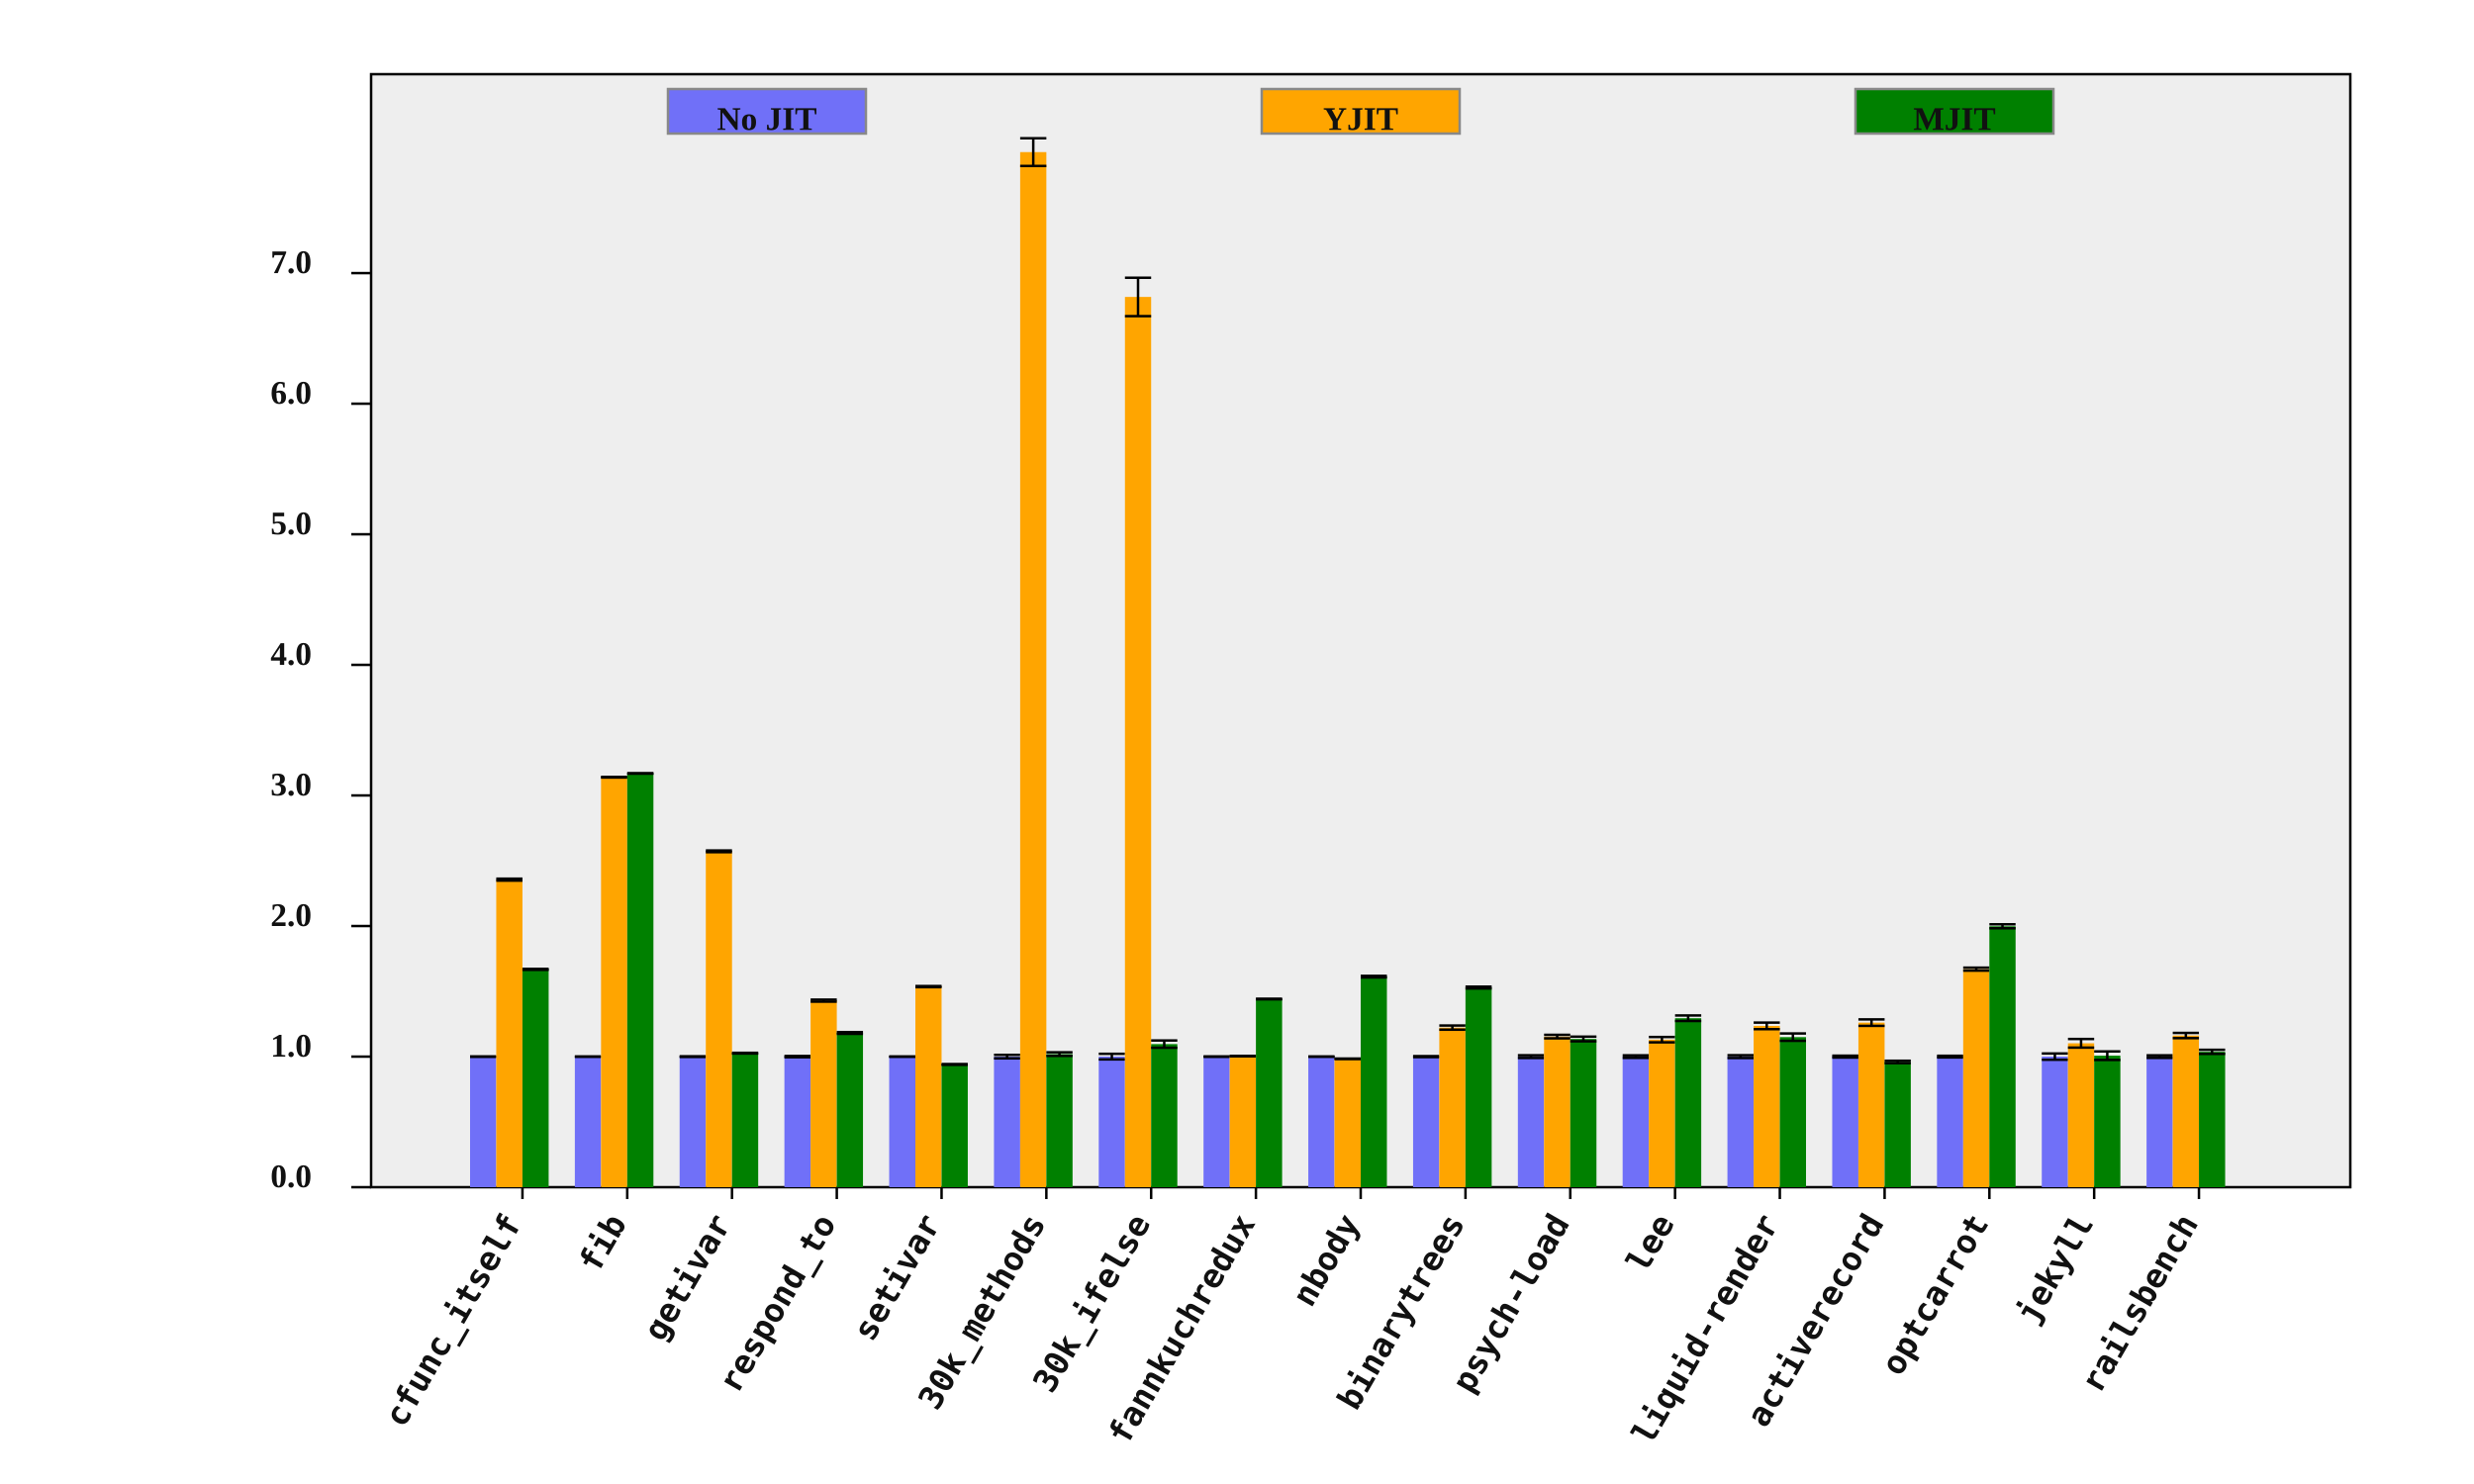
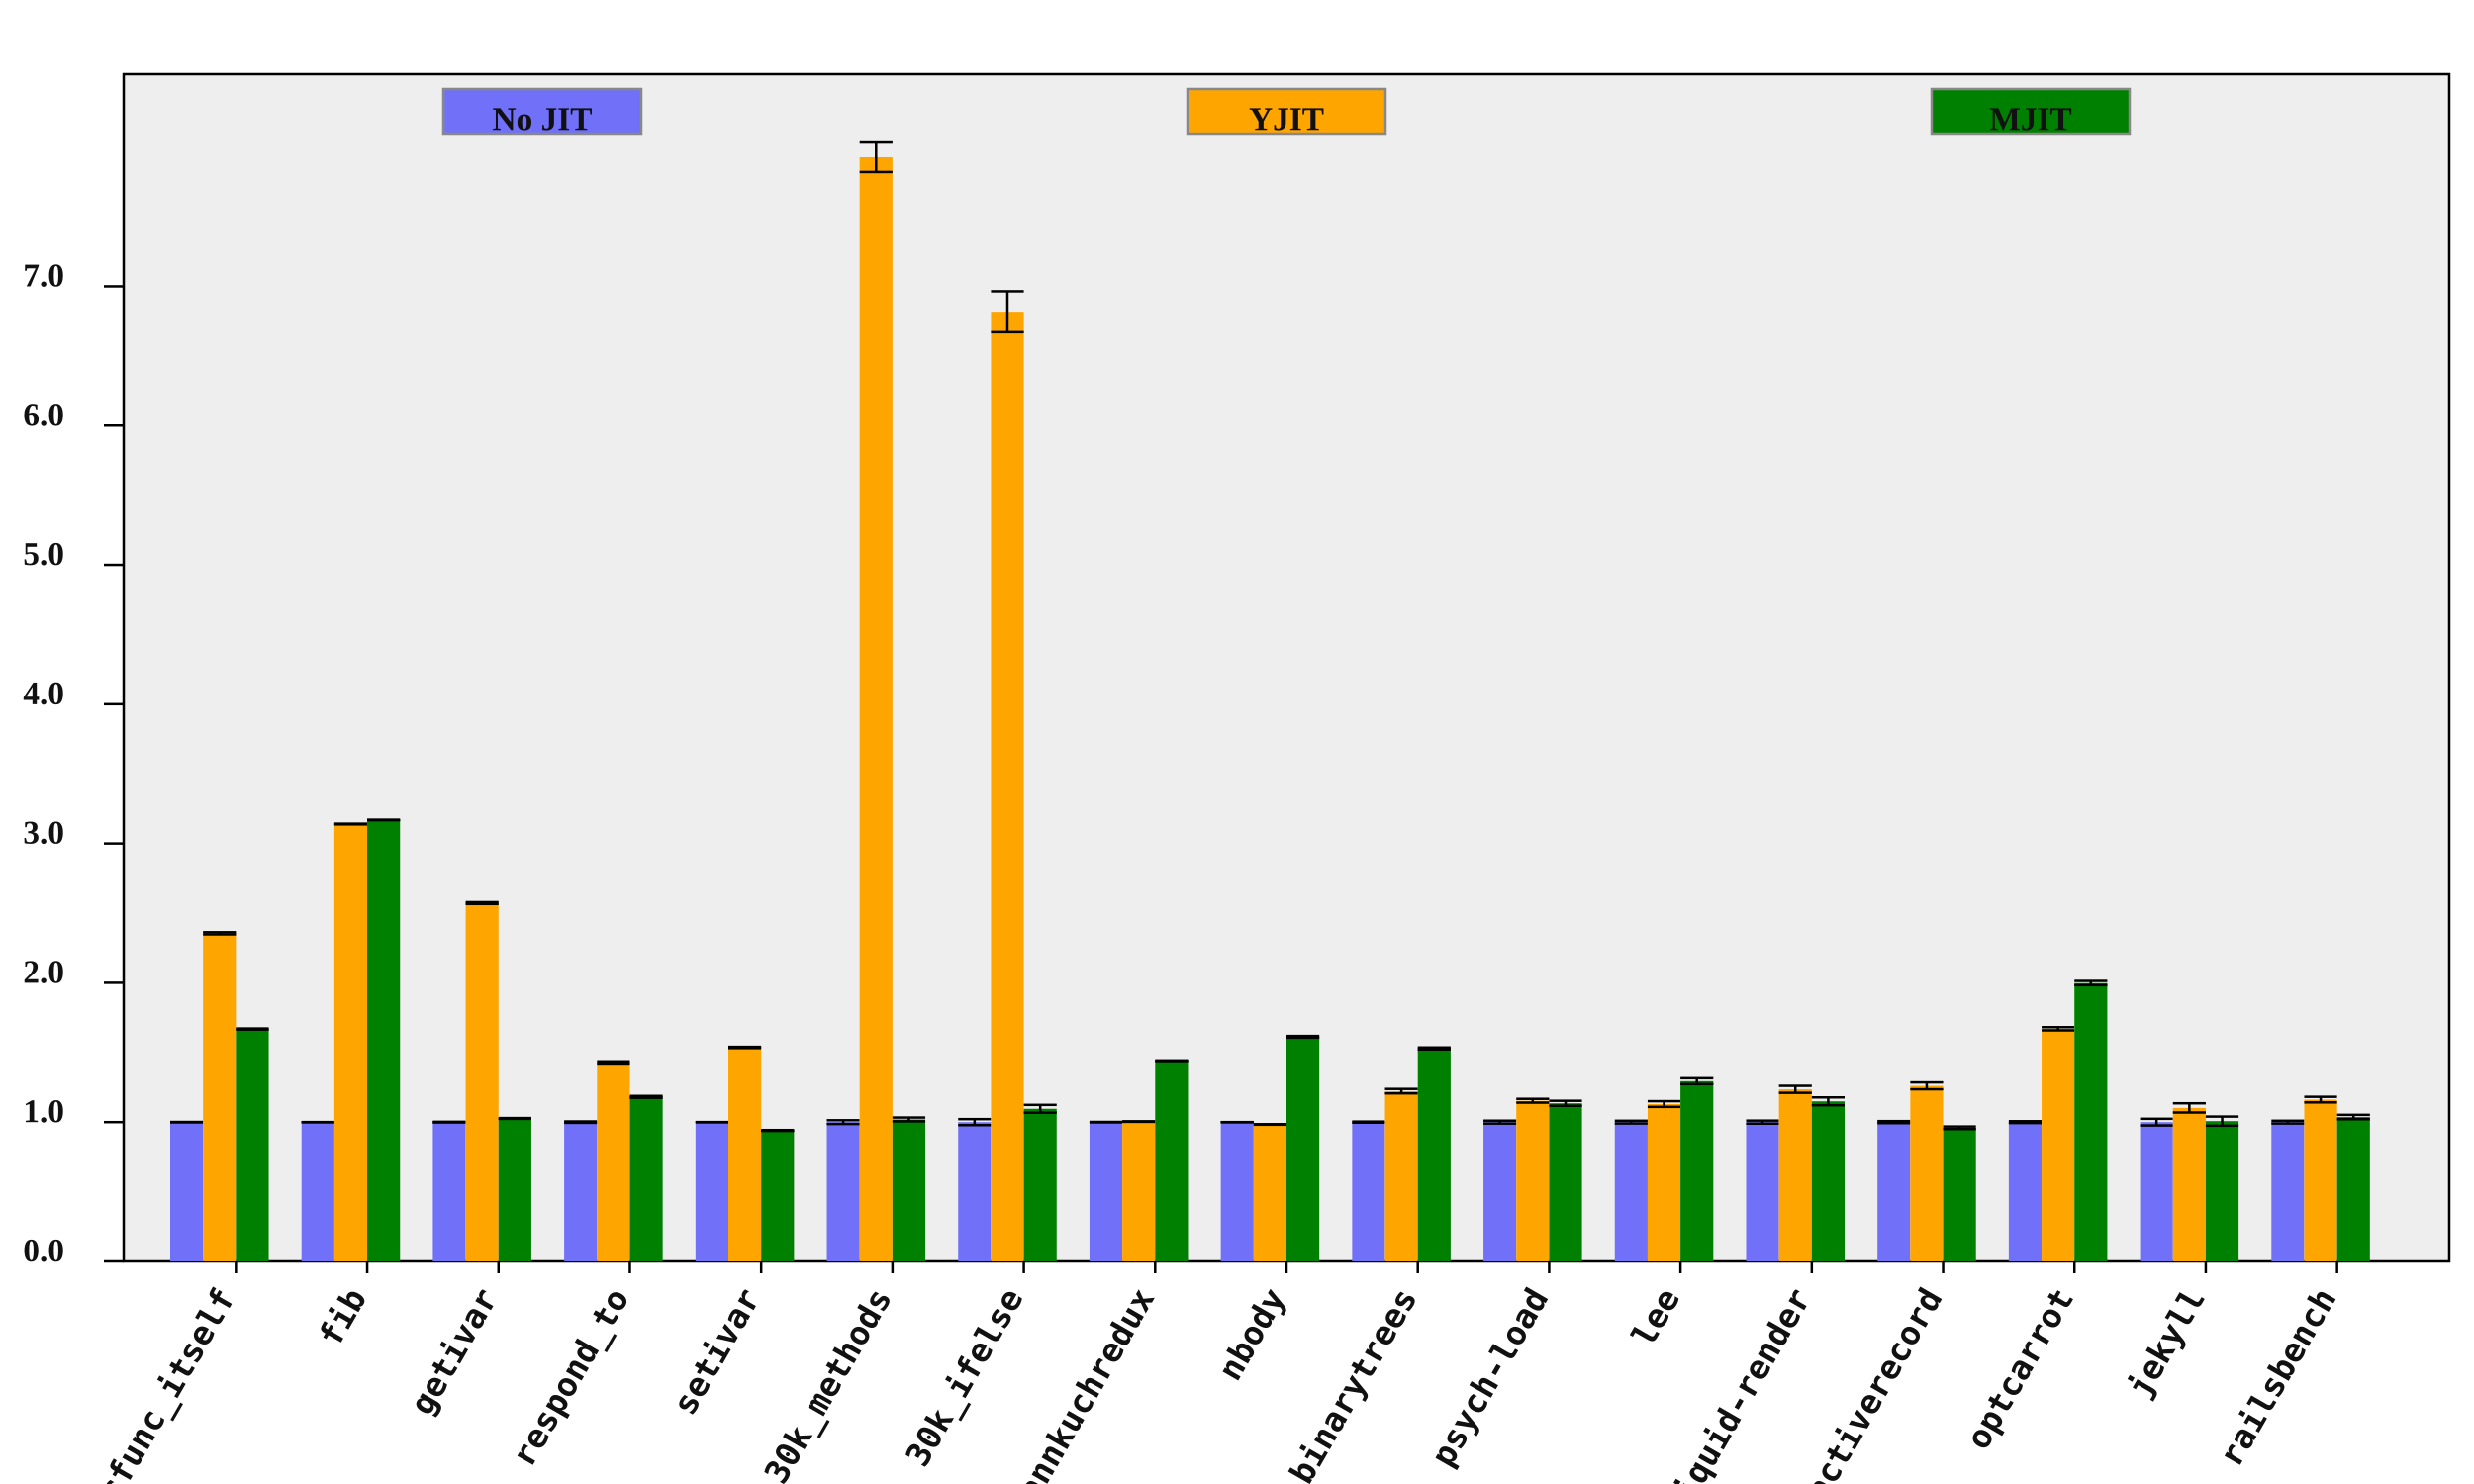
<svg xmlns="http://www.w3.org/2000/svg" viewBox="0 0 1000 600" width="100%" height="100%">
-   <rect x="150.0" y="30.0" width="800" height="450.0" stroke="#000" fill="#EEE" />
-   <line x1="142.0" y1="480.0" x2="150.0" y2="480.0" stroke="#000" />
-   <text x="126.0" y="480.0" text-anchor="end" font-weight="bold" font-size="small" fill="#111">
+   <rect x="50.0" y="30.0" width="940.0" height="480" stroke="#000" fill="#EEE" />
+   <line x1="42.0" y1="510" x2="50.0" y2="510" stroke="#000" />
+   <text x="26" y="510" text-anchor="end" font-weight="bold" font-size="small" fill="#111">
0.0
</text>
-   <line x1="142.0" y1="427.203" x2="150.0" y2="427.203" stroke="#000" />
-   <text x="126.0" y="427.203" text-anchor="end" font-weight="bold" font-size="small" fill="#111">
+   <line x1="42.0" y1="453.683" x2="50.0" y2="453.683" stroke="#000" />
+   <text x="26" y="453.683" text-anchor="end" font-weight="bold" font-size="small" fill="#111">
1.0
</text>
-   <line x1="142.0" y1="374.406" x2="150.0" y2="374.406" stroke="#000" />
-   <text x="126.0" y="374.406" text-anchor="end" font-weight="bold" font-size="small" fill="#111">
+   <line x1="42.0" y1="397.367" x2="50.0" y2="397.367" stroke="#000" />
+   <text x="26" y="397.367" text-anchor="end" font-weight="bold" font-size="small" fill="#111">
2.0
</text>
-   <line x1="142.0" y1="321.609" x2="150.0" y2="321.609" stroke="#000" />
-   <text x="126.0" y="321.609" text-anchor="end" font-weight="bold" font-size="small" fill="#111">
+   <line x1="42.0" y1="341.05" x2="50.0" y2="341.05" stroke="#000" />
+   <text x="26" y="341.05" text-anchor="end" font-weight="bold" font-size="small" fill="#111">
3.0
</text>
-   <line x1="142.0" y1="268.812" x2="150.0" y2="268.812" stroke="#000" />
-   <text x="126.0" y="268.812" text-anchor="end" font-weight="bold" font-size="small" fill="#111">
+   <line x1="42.0" y1="284.733" x2="50.0" y2="284.733" stroke="#000" />
+   <text x="26" y="284.733" text-anchor="end" font-weight="bold" font-size="small" fill="#111">
4.0
</text>
-   <line x1="142.0" y1="216.016" x2="150.0" y2="216.016" stroke="#000" />
-   <text x="126.0" y="216.016" text-anchor="end" font-weight="bold" font-size="small" fill="#111">
+   <line x1="42.0" y1="228.417" x2="50.0" y2="228.417" stroke="#000" />
+   <text x="26" y="228.417" text-anchor="end" font-weight="bold" font-size="small" fill="#111">
5.0
</text>
-   <line x1="142.0" y1="163.219" x2="150.0" y2="163.219" stroke="#000" />
-   <text x="126.0" y="163.219" text-anchor="end" font-weight="bold" font-size="small" fill="#111">
+   <line x1="42.0" y1="172.1" x2="50.0" y2="172.1" stroke="#000" />
+   <text x="26" y="172.1" text-anchor="end" font-weight="bold" font-size="small" fill="#111">
6.0
</text>
-   <line x1="142.0" y1="110.422" x2="150.0" y2="110.422" stroke="#000" />
-   <text x="126.0" y="110.422" text-anchor="end" font-weight="bold" font-size="small" fill="#111">
+   <line x1="42.0" y1="115.783" x2="50.0" y2="115.783" stroke="#000" />
+   <text x="26" y="115.783" text-anchor="end" font-weight="bold" font-size="small" fill="#111">
7.0
</text>
-   <rect x="270.0" y="36" width="80.0" height="18.0" fill="#7070f8" stroke="#888" />
-   <text x="310.0" y="52.5" font-size="small" text-anchor="middle" font-weight="bold" fill="#111">
+   <rect x="179.2" y="36" width="80.0" height="18.0" fill="#7070f8" stroke="#888" />
+   <text x="219.2" y="52.5" font-size="small" text-anchor="middle" font-weight="bold" fill="#111">
No JIT
</text>
-   <rect x="510.0" y="36" width="80.0" height="18.0" fill="orange" stroke="#888" />
-   <text x="550.0" y="52.5" font-size="small" text-anchor="middle" font-weight="bold" fill="#111">
+   <rect x="480" y="36" width="80.0" height="18.0" fill="orange" stroke="#888" />
+   <text x="520" y="52.5" font-size="small" text-anchor="middle" font-weight="bold" fill="#111">
YJIT
</text>
-   <rect x="750.0" y="36" width="80.0" height="18.0" fill="green" stroke="#888" />
-   <text x="790.0" y="52.5" font-size="small" text-anchor="middle" font-weight="bold" fill="#111">
+   <rect x="780.8" y="36" width="80.0" height="18.0" fill="green" stroke="#888" />
+   <text x="820.8" y="52.5" font-size="small" text-anchor="middle" font-weight="bold" fill="#111">
MJIT
</text>
-   <rect x="190.0" y="427.203" width="10.588" height="52.797" fill="#7070f8" />
-   <line x1="190.0" y1="427.136" x2="200.588" y2="427.136" stroke="#000" />
-   <line x1="190.0" y1="427.27" x2="200.588" y2="427.27" stroke="#000" />
-   <line x1="195.294" y1="427.136" x2="195.294" y2="427.27" stroke="#000" />
-   <rect x="200.588" y="355.65" width="10.588" height="124.35" fill="orange" />
-   <line x1="200.588" y1="355.251" x2="211.176" y2="355.251" stroke="#000" />
-   <line x1="200.588" y1="356.049" x2="211.176" y2="356.049" stroke="#000" />
-   <line x1="205.882" y1="355.251" x2="205.882" y2="356.049" stroke="#000" />
-   <rect x="211.176" y="391.926" width="10.588" height="88.074" fill="green" />
-   <line x1="211.176" y1="391.722" x2="221.765" y2="391.722" stroke="#000" />
-   <line x1="211.176" y1="392.13" x2="221.765" y2="392.13" stroke="#000" />
-   <line x1="216.471" y1="391.722" x2="216.471" y2="392.13" stroke="#000" />
-   <line x1="211.176" y1="480.0" x2="211.176" y2="484.8" stroke="#000" />
-   <text x="211.176" y="494.4" fill="#111" font-size="small" font-family="monospace" font-weight="bold" text-anchor="end" transform="rotate(-60, 211.1765, 494.4)">
+   <rect x="68.8" y="453.683" width="13.271" height="56.317" fill="#7070f8" />
+   <line x1="68.8" y1="453.612" x2="82.071" y2="453.612" stroke="#000" />
+   <line x1="68.8" y1="453.755" x2="82.071" y2="453.755" stroke="#000" />
+   <line x1="75.435" y1="453.612" x2="75.435" y2="453.755" stroke="#000" />
+   <rect x="82.071" y="377.36" width="13.271" height="132.64" fill="orange" />
+   <line x1="82.071" y1="376.934" x2="95.341" y2="376.934" stroke="#000" />
+   <line x1="82.071" y1="377.786" x2="95.341" y2="377.786" stroke="#000" />
+   <line x1="88.706" y1="376.934" x2="88.706" y2="377.786" stroke="#000" />
+   <rect x="95.341" y="416.054" width="13.271" height="93.946" fill="green" />
+   <line x1="95.341" y1="415.837" x2="108.612" y2="415.837" stroke="#000" />
+   <line x1="95.341" y1="416.272" x2="108.612" y2="416.272" stroke="#000" />
+   <line x1="101.976" y1="415.837" x2="101.976" y2="416.272" stroke="#000" />
+   <line x1="95.341" y1="510.0" x2="95.341" y2="514.8" stroke="#000" />
+   <text x="95.341" y="524.4" fill="#111" font-size="small" font-family="monospace" font-weight="bold" text-anchor="end" transform="rotate(-60, 95.34118, 524.4)">
cfunc_itself
</text>
-   <rect x="232.353" y="427.203" width="10.588" height="52.797" fill="#7070f8" />
-   <line x1="232.353" y1="427.178" x2="242.941" y2="427.178" stroke="#000" />
-   <line x1="232.353" y1="427.228" x2="242.941" y2="427.228" stroke="#000" />
-   <line x1="237.647" y1="427.178" x2="237.647" y2="427.228" stroke="#000" />
-   <rect x="242.941" y="314.239" width="10.588" height="165.761" fill="orange" />
-   <line x1="242.941" y1="314.106" x2="253.529" y2="314.106" stroke="#000" />
-   <line x1="242.941" y1="314.373" x2="253.529" y2="314.373" stroke="#000" />
-   <line x1="248.235" y1="314.106" x2="248.235" y2="314.373" stroke="#000" />
-   <rect x="253.529" y="312.707" width="10.588" height="167.293" fill="green" />
-   <line x1="253.529" y1="312.613" x2="264.118" y2="312.613" stroke="#000" />
-   <line x1="253.529" y1="312.801" x2="264.118" y2="312.801" stroke="#000" />
-   <line x1="258.824" y1="312.613" x2="258.824" y2="312.801" stroke="#000" />
-   <line x1="253.529" y1="480.0" x2="253.529" y2="484.8" stroke="#000" />
-   <text x="253.529" y="494.4" fill="#111" font-size="small" font-family="monospace" font-weight="bold" text-anchor="end" transform="rotate(-60, 253.5294, 494.4)">
+   <rect x="121.882" y="453.683" width="13.271" height="56.317" fill="#7070f8" />
+   <line x1="121.882" y1="453.656" x2="135.153" y2="453.656" stroke="#000" />
+   <line x1="121.882" y1="453.71" x2="135.153" y2="453.71" stroke="#000" />
+   <line x1="128.518" y1="453.656" x2="128.518" y2="453.71" stroke="#000" />
+   <rect x="135.153" y="333.189" width="13.271" height="176.811" fill="orange" />
+   <line x1="135.153" y1="333.046" x2="148.424" y2="333.046" stroke="#000" />
+   <line x1="135.153" y1="333.331" x2="148.424" y2="333.331" stroke="#000" />
+   <line x1="141.788" y1="333.046" x2="141.788" y2="333.331" stroke="#000" />
+   <rect x="148.424" y="331.554" width="13.271" height="178.446" fill="green" />
+   <line x1="148.424" y1="331.453" x2="161.694" y2="331.453" stroke="#000" />
+   <line x1="148.424" y1="331.654" x2="161.694" y2="331.654" stroke="#000" />
+   <line x1="155.059" y1="331.453" x2="155.059" y2="331.654" stroke="#000" />
+   <line x1="148.424" y1="510.0" x2="148.424" y2="514.8" stroke="#000" />
+   <text x="148.424" y="524.4" fill="#111" font-size="small" font-family="monospace" font-weight="bold" text-anchor="end" transform="rotate(-60, 148.4235, 524.4)">
fib
</text>
-   <rect x="274.706" y="427.203" width="10.588" height="52.797" fill="#7070f8" />
-   <line x1="274.706" y1="427.072" x2="285.294" y2="427.072" stroke="#000" />
-   <line x1="274.706" y1="427.334" x2="285.294" y2="427.334" stroke="#000" />
-   <line x1="280.0" y1="427.072" x2="280.0" y2="427.334" stroke="#000" />
-   <rect x="285.294" y="344.202" width="10.588" height="135.798" fill="orange" />
-   <line x1="285.294" y1="343.86" x2="295.882" y2="343.86" stroke="#000" />
-   <line x1="285.294" y1="344.545" x2="295.882" y2="344.545" stroke="#000" />
-   <line x1="290.588" y1="343.86" x2="290.588" y2="344.545" stroke="#000" />
-   <rect x="295.882" y="425.813" width="10.588" height="54.187" fill="green" />
-   <line x1="295.882" y1="425.665" x2="306.471" y2="425.665" stroke="#000" />
-   <line x1="295.882" y1="425.961" x2="306.471" y2="425.961" stroke="#000" />
-   <line x1="301.176" y1="425.665" x2="301.176" y2="425.961" stroke="#000" />
-   <line x1="295.882" y1="480.0" x2="295.882" y2="484.8" stroke="#000" />
-   <text x="295.882" y="494.4" fill="#111" font-size="small" font-family="monospace" font-weight="bold" text-anchor="end" transform="rotate(-60, 295.8824, 494.4)">
+   <rect x="174.965" y="453.683" width="13.271" height="56.317" fill="#7070f8" />
+   <line x1="174.965" y1="453.543" x2="188.235" y2="453.543" stroke="#000" />
+   <line x1="174.965" y1="453.823" x2="188.235" y2="453.823" stroke="#000" />
+   <line x1="181.6" y1="453.543" x2="181.6" y2="453.823" stroke="#000" />
+   <rect x="188.235" y="365.149" width="13.271" height="144.851" fill="orange" />
+   <line x1="188.235" y1="364.784" x2="201.506" y2="364.784" stroke="#000" />
+   <line x1="188.235" y1="365.514" x2="201.506" y2="365.514" stroke="#000" />
+   <line x1="194.871" y1="364.784" x2="194.871" y2="365.514" stroke="#000" />
+   <rect x="201.506" y="452.2" width="13.271" height="57.8" fill="green" />
+   <line x1="201.506" y1="452.042" x2="214.776" y2="452.042" stroke="#000" />
+   <line x1="201.506" y1="452.359" x2="214.776" y2="452.359" stroke="#000" />
+   <line x1="208.141" y1="452.042" x2="208.141" y2="452.359" stroke="#000" />
+   <line x1="201.506" y1="510.0" x2="201.506" y2="514.8" stroke="#000" />
+   <text x="201.506" y="524.4" fill="#111" font-size="small" font-family="monospace" font-weight="bold" text-anchor="end" transform="rotate(-60, 201.5059, 524.4)">
getivar
</text>
-   <rect x="317.059" y="427.203" width="10.588" height="52.797" fill="#7070f8" />
-   <line x1="317.059" y1="426.943" x2="327.647" y2="426.943" stroke="#000" />
-   <line x1="317.059" y1="427.463" x2="327.647" y2="427.463" stroke="#000" />
-   <line x1="322.353" y1="426.943" x2="322.353" y2="427.463" stroke="#000" />
-   <rect x="327.647" y="404.57" width="10.588" height="75.43" fill="orange" />
-   <line x1="327.647" y1="404.161" x2="338.235" y2="404.161" stroke="#000" />
-   <line x1="327.647" y1="404.979" x2="338.235" y2="404.979" stroke="#000" />
-   <line x1="332.941" y1="404.161" x2="332.941" y2="404.979" stroke="#000" />
-   <rect x="338.235" y="417.646" width="10.588" height="62.354" fill="green" />
-   <line x1="338.235" y1="417.29" x2="348.824" y2="417.29" stroke="#000" />
-   <line x1="338.235" y1="418.002" x2="348.824" y2="418.002" stroke="#000" />
-   <line x1="343.529" y1="417.29" x2="343.529" y2="418.002" stroke="#000" />
-   <line x1="338.235" y1="480.0" x2="338.235" y2="484.8" stroke="#000" />
-   <text x="338.235" y="494.4" fill="#111" font-size="small" font-family="monospace" font-weight="bold" text-anchor="end" transform="rotate(-60, 338.2353, 494.4)">
+   <rect x="228.047" y="453.683" width="13.271" height="56.317" fill="#7070f8" />
+   <line x1="228.047" y1="453.406" x2="241.318" y2="453.406" stroke="#000" />
+   <line x1="228.047" y1="453.96" x2="241.318" y2="453.96" stroke="#000" />
+   <line x1="234.682" y1="453.406" x2="234.682" y2="453.96" stroke="#000" />
+   <rect x="241.318" y="429.541" width="13.271" height="80.459" fill="orange" />
+   <line x1="241.318" y1="429.105" x2="254.588" y2="429.105" stroke="#000" />
+   <line x1="241.318" y1="429.978" x2="254.588" y2="429.978" stroke="#000" />
+   <line x1="247.953" y1="429.105" x2="247.953" y2="429.978" stroke="#000" />
+   <rect x="254.588" y="443.489" width="13.271" height="66.511" fill="green" />
+   <line x1="254.588" y1="443.11" x2="267.859" y2="443.11" stroke="#000" />
+   <line x1="254.588" y1="443.868" x2="267.859" y2="443.868" stroke="#000" />
+   <line x1="261.224" y1="443.11" x2="261.224" y2="443.868" stroke="#000" />
+   <line x1="254.588" y1="510.0" x2="254.588" y2="514.8" stroke="#000" />
+   <text x="254.588" y="524.4" fill="#111" font-size="small" font-family="monospace" font-weight="bold" text-anchor="end" transform="rotate(-60, 254.5882, 524.4)">
respond_to
</text>
-   <rect x="359.412" y="427.203" width="10.588" height="52.797" fill="#7070f8" />
-   <line x1="359.412" y1="427.175" x2="370" y2="427.175" stroke="#000" />
-   <line x1="359.412" y1="427.231" x2="370" y2="427.231" stroke="#000" />
-   <line x1="364.706" y1="427.175" x2="364.706" y2="427.231" stroke="#000" />
-   <rect x="370" y="398.897" width="10.588" height="81.103" fill="orange" />
-   <line x1="370" y1="398.667" x2="380.588" y2="398.667" stroke="#000" />
-   <line x1="370" y1="399.128" x2="380.588" y2="399.128" stroke="#000" />
-   <line x1="375.294" y1="398.667" x2="375.294" y2="399.128" stroke="#000" />
-   <rect x="380.588" y="430.37" width="10.588" height="49.63" fill="green" />
-   <line x1="380.588" y1="430.209" x2="391.176" y2="430.209" stroke="#000" />
-   <line x1="380.588" y1="430.531" x2="391.176" y2="430.531" stroke="#000" />
-   <line x1="385.882" y1="430.209" x2="385.882" y2="430.531" stroke="#000" />
-   <line x1="380.588" y1="480.0" x2="380.588" y2="484.8" stroke="#000" />
-   <text x="380.588" y="494.4" fill="#111" font-size="small" font-family="monospace" font-weight="bold" text-anchor="end" transform="rotate(-60, 380.5882, 494.4)">
+   <rect x="281.129" y="453.683" width="13.271" height="56.317" fill="#7070f8" />
+   <line x1="281.129" y1="453.653" x2="294.4" y2="453.653" stroke="#000" />
+   <line x1="281.129" y1="453.713" x2="294.4" y2="453.713" stroke="#000" />
+   <line x1="287.765" y1="453.653" x2="287.765" y2="453.713" stroke="#000" />
+   <rect x="294.4" y="423.491" width="13.271" height="86.509" fill="orange" />
+   <line x1="294.4" y1="423.245" x2="307.671" y2="423.245" stroke="#000" />
+   <line x1="294.4" y1="423.736" x2="307.671" y2="423.736" stroke="#000" />
+   <line x1="301.035" y1="423.245" x2="301.035" y2="423.736" stroke="#000" />
+   <rect x="307.671" y="457.061" width="13.271" height="52.939" fill="green" />
+   <line x1="307.671" y1="456.889" x2="320.941" y2="456.889" stroke="#000" />
+   <line x1="307.671" y1="457.233" x2="320.941" y2="457.233" stroke="#000" />
+   <line x1="314.306" y1="456.889" x2="314.306" y2="457.233" stroke="#000" />
+   <line x1="307.671" y1="510.0" x2="307.671" y2="514.8" stroke="#000" />
+   <text x="307.671" y="524.4" fill="#111" font-size="small" font-family="monospace" font-weight="bold" text-anchor="end" transform="rotate(-60, 307.6706, 524.4)">
setivar
</text>
-   <rect x="401.765" y="427.203" width="10.588" height="52.797" fill="#7070f8" />
-   <line x1="401.765" y1="426.497" x2="412.353" y2="426.497" stroke="#000" />
-   <line x1="401.765" y1="427.909" x2="412.353" y2="427.909" stroke="#000" />
-   <line x1="407.059" y1="426.497" x2="407.059" y2="427.909" stroke="#000" />
-   <rect x="412.353" y="61.5" width="10.588" height="418.5" fill="orange" />
-   <line x1="412.353" y1="55.899" x2="422.941" y2="55.899" stroke="#000" />
-   <line x1="412.353" y1="67.101" x2="422.941" y2="67.101" stroke="#000" />
-   <line x1="417.647" y1="55.899" x2="417.647" y2="67.101" stroke="#000" />
-   <rect x="422.941" y="426.186" width="10.588" height="53.814" fill="green" />
-   <line x1="422.941" y1="425.464" x2="433.529" y2="425.464" stroke="#000" />
-   <line x1="422.941" y1="426.908" x2="433.529" y2="426.908" stroke="#000" />
-   <line x1="428.235" y1="425.464" x2="428.235" y2="426.908" stroke="#000" />
-   <line x1="422.941" y1="480.0" x2="422.941" y2="484.8" stroke="#000" />
-   <text x="422.941" y="494.4" fill="#111" font-size="small" font-family="monospace" font-weight="bold" text-anchor="end" transform="rotate(-60, 422.9412, 494.4)">
+   <rect x="334.212" y="453.683" width="13.271" height="56.317" fill="#7070f8" />
+   <line x1="334.212" y1="452.93" x2="347.482" y2="452.93" stroke="#000" />
+   <line x1="334.212" y1="454.437" x2="347.482" y2="454.437" stroke="#000" />
+   <line x1="340.847" y1="452.93" x2="340.847" y2="454.437" stroke="#000" />
+   <rect x="347.482" y="63.6" width="13.271" height="446.4" fill="orange" />
+   <line x1="347.482" y1="57.626" x2="360.753" y2="57.626" stroke="#000" />
+   <line x1="347.482" y1="69.574" x2="360.753" y2="69.574" stroke="#000" />
+   <line x1="354.118" y1="57.626" x2="354.118" y2="69.574" stroke="#000" />
+   <rect x="360.753" y="452.598" width="13.271" height="57.402" fill="green" />
+   <line x1="360.753" y1="451.828" x2="374.024" y2="451.828" stroke="#000" />
+   <line x1="360.753" y1="453.368" x2="374.024" y2="453.368" stroke="#000" />
+   <line x1="367.388" y1="451.828" x2="367.388" y2="453.368" stroke="#000" />
+   <line x1="360.753" y1="510.0" x2="360.753" y2="514.8" stroke="#000" />
+   <text x="360.753" y="524.4" fill="#111" font-size="small" font-family="monospace" font-weight="bold" text-anchor="end" transform="rotate(-60, 360.7529, 524.4)">
30k_methods
</text>
-   <rect x="444.118" y="427.203" width="10.588" height="52.797" fill="#7070f8" />
-   <line x1="444.118" y1="426.067" x2="454.706" y2="426.067" stroke="#000" />
-   <line x1="444.118" y1="428.339" x2="454.706" y2="428.339" stroke="#000" />
-   <line x1="449.412" y1="426.067" x2="449.412" y2="428.339" stroke="#000" />
-   <rect x="454.706" y="120.057" width="10.588" height="359.943" fill="orange" />
-   <line x1="454.706" y1="112.292" x2="465.294" y2="112.292" stroke="#000" />
-   <line x1="454.706" y1="127.822" x2="465.294" y2="127.822" stroke="#000" />
-   <line x1="460" y1="112.292" x2="460" y2="127.822" stroke="#000" />
-   <rect x="465.294" y="422.152" width="10.588" height="57.848" fill="green" />
-   <line x1="465.294" y1="420.68" x2="475.882" y2="420.68" stroke="#000" />
-   <line x1="465.294" y1="423.624" x2="475.882" y2="423.624" stroke="#000" />
-   <line x1="470.588" y1="420.68" x2="470.588" y2="423.624" stroke="#000" />
-   <line x1="465.294" y1="480.0" x2="465.294" y2="484.8" stroke="#000" />
-   <text x="465.294" y="494.4" fill="#111" font-size="small" font-family="monospace" font-weight="bold" text-anchor="end" transform="rotate(-60, 465.2941, 494.4)">
+   <rect x="387.294" y="453.683" width="13.271" height="56.317" fill="#7070f8" />
+   <line x1="387.294" y1="452.472" x2="400.565" y2="452.472" stroke="#000" />
+   <line x1="387.294" y1="454.895" x2="400.565" y2="454.895" stroke="#000" />
+   <line x1="393.929" y1="452.472" x2="393.929" y2="454.895" stroke="#000" />
+   <rect x="400.565" y="126.061" width="13.271" height="383.939" fill="orange" />
+   <line x1="400.565" y1="117.778" x2="413.835" y2="117.778" stroke="#000" />
+   <line x1="400.565" y1="134.344" x2="413.835" y2="134.344" stroke="#000" />
+   <line x1="407.2" y1="117.778" x2="407.2" y2="134.344" stroke="#000" />
+   <rect x="413.835" y="448.296" width="13.271" height="61.704" fill="green" />
+   <line x1="413.835" y1="446.726" x2="427.106" y2="446.726" stroke="#000" />
+   <line x1="413.835" y1="449.866" x2="427.106" y2="449.866" stroke="#000" />
+   <line x1="420.471" y1="446.726" x2="420.471" y2="449.866" stroke="#000" />
+   <line x1="413.835" y1="510.0" x2="413.835" y2="514.8" stroke="#000" />
+   <text x="413.835" y="524.4" fill="#111" font-size="small" font-family="monospace" font-weight="bold" text-anchor="end" transform="rotate(-60, 413.8353, 524.4)">
30k_ifelse
</text>
-   <rect x="486.471" y="427.203" width="10.588" height="52.797" fill="#7070f8" />
-   <line x1="486.471" y1="427.124" x2="497.059" y2="427.124" stroke="#000" />
-   <line x1="486.471" y1="427.282" x2="497.059" y2="427.282" stroke="#000" />
-   <line x1="491.765" y1="427.124" x2="491.765" y2="427.282" stroke="#000" />
-   <rect x="497.059" y="426.987" width="10.588" height="53.013" fill="orange" />
-   <line x1="497.059" y1="426.896" x2="507.647" y2="426.896" stroke="#000" />
-   <line x1="497.059" y1="427.078" x2="507.647" y2="427.078" stroke="#000" />
-   <line x1="502.353" y1="426.896" x2="502.353" y2="427.078" stroke="#000" />
-   <rect x="507.647" y="403.926" width="10.588" height="76.074" fill="green" />
-   <line x1="507.647" y1="403.808" x2="518.235" y2="403.808" stroke="#000" />
-   <line x1="507.647" y1="404.044" x2="518.235" y2="404.044" stroke="#000" />
-   <line x1="512.941" y1="403.808" x2="512.941" y2="404.044" stroke="#000" />
-   <line x1="507.647" y1="480.0" x2="507.647" y2="484.8" stroke="#000" />
-   <text x="507.647" y="494.4" fill="#111" font-size="small" font-family="monospace" font-weight="bold" text-anchor="end" transform="rotate(-60, 507.6471, 494.4)">
+   <rect x="440.376" y="453.683" width="13.271" height="56.317" fill="#7070f8" />
+   <line x1="440.376" y1="453.599" x2="453.647" y2="453.599" stroke="#000" />
+   <line x1="440.376" y1="453.767" x2="453.647" y2="453.767" stroke="#000" />
+   <line x1="447.012" y1="453.599" x2="447.012" y2="453.767" stroke="#000" />
+   <rect x="453.647" y="453.453" width="13.271" height="56.547" fill="orange" />
+   <line x1="453.647" y1="453.356" x2="466.918" y2="453.356" stroke="#000" />
+   <line x1="453.647" y1="453.55" x2="466.918" y2="453.55" stroke="#000" />
+   <line x1="460.282" y1="453.356" x2="460.282" y2="453.55" stroke="#000" />
+   <rect x="466.918" y="428.855" width="13.271" height="81.145" fill="green" />
+   <line x1="466.918" y1="428.729" x2="480.188" y2="428.729" stroke="#000" />
+   <line x1="466.918" y1="428.98" x2="480.188" y2="428.98" stroke="#000" />
+   <line x1="473.553" y1="428.729" x2="473.553" y2="428.98" stroke="#000" />
+   <line x1="466.918" y1="510.0" x2="466.918" y2="514.8" stroke="#000" />
+   <text x="466.918" y="524.4" fill="#111" font-size="small" font-family="monospace" font-weight="bold" text-anchor="end" transform="rotate(-60, 466.9176, 524.4)">
fannkuchredux
</text>
-   <rect x="528.824" y="427.203" width="10.588" height="52.797" fill="#7070f8" />
-   <line x1="528.824" y1="427.193" x2="539.412" y2="427.193" stroke="#000" />
-   <line x1="528.824" y1="427.213" x2="539.412" y2="427.213" stroke="#000" />
-   <line x1="534.118" y1="427.193" x2="534.118" y2="427.213" stroke="#000" />
-   <rect x="539.412" y="428.081" width="10.588" height="51.919" fill="orange" />
-   <line x1="539.412" y1="427.983" x2="550.0" y2="427.983" stroke="#000" />
-   <line x1="539.412" y1="428.179" x2="550.0" y2="428.179" stroke="#000" />
-   <line x1="544.706" y1="427.983" x2="544.706" y2="428.179" stroke="#000" />
-   <rect x="550" y="394.879" width="10.588" height="85.121" fill="green" />
-   <line x1="550" y1="394.549" x2="560.588" y2="394.549" stroke="#000" />
-   <line x1="550" y1="395.21" x2="560.588" y2="395.21" stroke="#000" />
-   <line x1="555.294" y1="394.549" x2="555.294" y2="395.21" stroke="#000" />
-   <line x1="550" y1="480.0" x2="550" y2="484.8" stroke="#000" />
-   <text x="550" y="494.4" fill="#111" font-size="small" font-family="monospace" font-weight="bold" text-anchor="end" transform="rotate(-60, 550, 494.4)">
+   <rect x="493.459" y="453.683" width="13.271" height="56.317" fill="#7070f8" />
+   <line x1="493.459" y1="453.673" x2="506.729" y2="453.673" stroke="#000" />
+   <line x1="493.459" y1="453.694" x2="506.729" y2="453.694" stroke="#000" />
+   <line x1="500.094" y1="453.673" x2="500.094" y2="453.694" stroke="#000" />
+   <rect x="506.729" y="454.62" width="13.271" height="55.38" fill="orange" />
+   <line x1="506.729" y1="454.515" x2="520.0" y2="454.515" stroke="#000" />
+   <line x1="506.729" y1="454.724" x2="520.0" y2="454.724" stroke="#000" />
+   <line x1="513.365" y1="454.515" x2="513.365" y2="454.724" stroke="#000" />
+   <rect x="520" y="419.204" width="13.271" height="90.796" fill="green" />
+   <line x1="520" y1="418.852" x2="533.271" y2="418.852" stroke="#000" />
+   <line x1="520" y1="419.557" x2="533.271" y2="419.557" stroke="#000" />
+   <line x1="526.635" y1="418.852" x2="526.635" y2="419.557" stroke="#000" />
+   <line x1="520" y1="510.0" x2="520" y2="514.8" stroke="#000" />
+   <text x="520" y="524.4" fill="#111" font-size="small" font-family="monospace" font-weight="bold" text-anchor="end" transform="rotate(-60, 520, 524.4)">
nbody
</text>
-   <rect x="571.176" y="427.203" width="10.588" height="52.797" fill="#7070f8" />
-   <line x1="571.176" y1="427" x2="581.765" y2="427" stroke="#000" />
-   <line x1="571.176" y1="427.406" x2="581.765" y2="427.406" stroke="#000" />
-   <line x1="576.471" y1="427" x2="576.471" y2="427.406" stroke="#000" />
-   <rect x="581.765" y="415.476" width="10.588" height="64.524" fill="orange" />
-   <line x1="581.765" y1="414.634" x2="592.353" y2="414.634" stroke="#000" />
-   <line x1="581.765" y1="416.318" x2="592.353" y2="416.318" stroke="#000" />
-   <line x1="587.059" y1="414.634" x2="587.059" y2="416.318" stroke="#000" />
-   <rect x="592.353" y="399.282" width="10.588" height="80.718" fill="green" />
-   <line x1="592.353" y1="398.907" x2="602.941" y2="398.907" stroke="#000" />
-   <line x1="592.353" y1="399.656" x2="602.941" y2="399.656" stroke="#000" />
-   <line x1="597.647" y1="398.907" x2="597.647" y2="399.656" stroke="#000" />
-   <line x1="592.353" y1="480.0" x2="592.353" y2="484.8" stroke="#000" />
-   <text x="592.353" y="494.4" fill="#111" font-size="small" font-family="monospace" font-weight="bold" text-anchor="end" transform="rotate(-60, 592.3529, 494.4)">
+   <rect x="546.541" y="453.683" width="13.271" height="56.317" fill="#7070f8" />
+   <line x1="546.541" y1="453.467" x2="559.812" y2="453.467" stroke="#000" />
+   <line x1="546.541" y1="453.9" x2="559.812" y2="453.9" stroke="#000" />
+   <line x1="553.176" y1="453.467" x2="553.176" y2="453.9" stroke="#000" />
+   <rect x="559.812" y="441.174" width="13.271" height="68.826" fill="orange" />
+   <line x1="559.812" y1="440.276" x2="573.082" y2="440.276" stroke="#000" />
+   <line x1="559.812" y1="442.073" x2="573.082" y2="442.073" stroke="#000" />
+   <line x1="566.447" y1="440.276" x2="566.447" y2="442.073" stroke="#000" />
+   <rect x="573.082" y="423.9" width="13.271" height="86.1" fill="green" />
+   <line x1="573.082" y1="423.501" x2="586.353" y2="423.501" stroke="#000" />
+   <line x1="573.082" y1="424.3" x2="586.353" y2="424.3" stroke="#000" />
+   <line x1="579.718" y1="423.501" x2="579.718" y2="424.3" stroke="#000" />
+   <line x1="573.082" y1="510.0" x2="573.082" y2="514.8" stroke="#000" />
+   <text x="573.082" y="524.4" fill="#111" font-size="small" font-family="monospace" font-weight="bold" text-anchor="end" transform="rotate(-60, 573.0824, 524.4)">
binarytrees
</text>
-   <rect x="613.529" y="427.203" width="10.588" height="52.797" fill="#7070f8" />
-   <line x1="613.529" y1="426.651" x2="624.118" y2="426.651" stroke="#000" />
-   <line x1="613.529" y1="427.755" x2="624.118" y2="427.755" stroke="#000" />
-   <line x1="618.824" y1="426.651" x2="618.824" y2="427.755" stroke="#000" />
-   <rect x="624.118" y="419.106" width="10.588" height="60.894" fill="orange" />
-   <line x1="624.118" y1="418.391" x2="634.706" y2="418.391" stroke="#000" />
-   <line x1="624.118" y1="419.821" x2="634.706" y2="419.821" stroke="#000" />
-   <line x1="629.412" y1="418.391" x2="629.412" y2="419.821" stroke="#000" />
-   <rect x="634.706" y="420.073" width="10.588" height="59.927" fill="green" />
-   <line x1="634.706" y1="419.13" x2="645.294" y2="419.13" stroke="#000" />
-   <line x1="634.706" y1="421.017" x2="645.294" y2="421.017" stroke="#000" />
-   <line x1="640" y1="419.13" x2="640" y2="421.017" stroke="#000" />
-   <line x1="634.706" y1="480.0" x2="634.706" y2="484.8" stroke="#000" />
-   <text x="634.706" y="494.4" fill="#111" font-size="small" font-family="monospace" font-weight="bold" text-anchor="end" transform="rotate(-60, 634.7059, 494.4)">
+   <rect x="599.624" y="453.683" width="13.271" height="56.317" fill="#7070f8" />
+   <line x1="599.624" y1="453.094" x2="612.894" y2="453.094" stroke="#000" />
+   <line x1="599.624" y1="454.272" x2="612.894" y2="454.272" stroke="#000" />
+   <line x1="606.259" y1="453.094" x2="606.259" y2="454.272" stroke="#000" />
+   <rect x="612.894" y="445.047" width="13.271" height="64.953" fill="orange" />
+   <line x1="612.894" y1="444.284" x2="626.165" y2="444.284" stroke="#000" />
+   <line x1="612.894" y1="445.81" x2="626.165" y2="445.81" stroke="#000" />
+   <line x1="619.529" y1="444.284" x2="619.529" y2="445.81" stroke="#000" />
+   <rect x="626.165" y="446.078" width="13.271" height="63.922" fill="green" />
+   <line x1="626.165" y1="445.072" x2="639.435" y2="445.072" stroke="#000" />
+   <line x1="626.165" y1="447.085" x2="639.435" y2="447.085" stroke="#000" />
+   <line x1="632.8" y1="445.072" x2="632.8" y2="447.085" stroke="#000" />
+   <line x1="626.165" y1="510.0" x2="626.165" y2="514.8" stroke="#000" />
+   <text x="626.165" y="524.4" fill="#111" font-size="small" font-family="monospace" font-weight="bold" text-anchor="end" transform="rotate(-60, 626.1647, 524.4)">
psych-load
</text>
-   <rect x="655.882" y="427.203" width="10.588" height="52.797" fill="#7070f8" />
-   <line x1="655.882" y1="426.684" x2="666.471" y2="426.684" stroke="#000" />
-   <line x1="655.882" y1="427.722" x2="666.471" y2="427.722" stroke="#000" />
-   <line x1="661.176" y1="426.684" x2="661.176" y2="427.722" stroke="#000" />
-   <rect x="666.471" y="420.353" width="10.588" height="59.647" fill="orange" />
-   <line x1="666.471" y1="419.272" x2="677.059" y2="419.272" stroke="#000" />
-   <line x1="666.471" y1="421.434" x2="677.059" y2="421.434" stroke="#000" />
-   <line x1="671.765" y1="419.272" x2="671.765" y2="421.434" stroke="#000" />
-   <rect x="677.059" y="411.684" width="10.588" height="68.316" fill="green" />
-   <line x1="677.059" y1="410.567" x2="687.647" y2="410.567" stroke="#000" />
-   <line x1="677.059" y1="412.801" x2="687.647" y2="412.801" stroke="#000" />
-   <line x1="682.353" y1="410.567" x2="682.353" y2="412.801" stroke="#000" />
-   <line x1="677.059" y1="480.0" x2="677.059" y2="484.8" stroke="#000" />
-   <text x="677.059" y="494.4" fill="#111" font-size="small" font-family="monospace" font-weight="bold" text-anchor="end" transform="rotate(-60, 677.0588, 494.4)">
+   <rect x="652.706" y="453.683" width="13.271" height="56.317" fill="#7070f8" />
+   <line x1="652.706" y1="453.13" x2="665.976" y2="453.13" stroke="#000" />
+   <line x1="652.706" y1="454.237" x2="665.976" y2="454.237" stroke="#000" />
+   <line x1="659.341" y1="453.13" x2="659.341" y2="454.237" stroke="#000" />
+   <rect x="665.976" y="446.377" width="13.271" height="63.623" fill="orange" />
+   <line x1="665.976" y1="445.224" x2="679.247" y2="445.224" stroke="#000" />
+   <line x1="665.976" y1="447.53" x2="679.247" y2="447.53" stroke="#000" />
+   <line x1="672.612" y1="445.224" x2="672.612" y2="447.53" stroke="#000" />
+   <rect x="679.247" y="437.13" width="13.271" height="72.87" fill="green" />
+   <line x1="679.247" y1="435.938" x2="692.518" y2="435.938" stroke="#000" />
+   <line x1="679.247" y1="438.321" x2="692.518" y2="438.321" stroke="#000" />
+   <line x1="685.882" y1="435.938" x2="685.882" y2="438.321" stroke="#000" />
+   <line x1="679.247" y1="510.0" x2="679.247" y2="514.8" stroke="#000" />
+   <text x="679.247" y="524.4" fill="#111" font-size="small" font-family="monospace" font-weight="bold" text-anchor="end" transform="rotate(-60, 679.2471, 524.4)">
lee
</text>
-   <rect x="698.235" y="427.203" width="10.588" height="52.797" fill="#7070f8" />
-   <line x1="698.235" y1="426.633" x2="708.824" y2="426.633" stroke="#000" />
-   <line x1="698.235" y1="427.773" x2="708.824" y2="427.773" stroke="#000" />
-   <line x1="703.529" y1="426.633" x2="703.529" y2="427.773" stroke="#000" />
-   <rect x="708.824" y="414.781" width="10.588" height="65.219" fill="orange" />
-   <line x1="708.824" y1="413.452" x2="719.412" y2="413.452" stroke="#000" />
-   <line x1="708.824" y1="416.109" x2="719.412" y2="416.109" stroke="#000" />
-   <line x1="714.118" y1="413.452" x2="714.118" y2="416.109" stroke="#000" />
-   <rect x="719.412" y="419.332" width="10.588" height="60.668" fill="green" />
-   <line x1="719.412" y1="417.842" x2="730.0" y2="417.842" stroke="#000" />
-   <line x1="719.412" y1="420.821" x2="730.0" y2="420.821" stroke="#000" />
-   <line x1="724.706" y1="417.842" x2="724.706" y2="420.821" stroke="#000" />
-   <line x1="719.412" y1="480.0" x2="719.412" y2="484.8" stroke="#000" />
-   <text x="719.412" y="494.4" fill="#111" font-size="small" font-family="monospace" font-weight="bold" text-anchor="end" transform="rotate(-60, 719.4118, 494.4)">
+   <rect x="705.788" y="453.683" width="13.271" height="56.317" fill="#7070f8" />
+   <line x1="705.788" y1="453.075" x2="719.059" y2="453.075" stroke="#000" />
+   <line x1="705.788" y1="454.292" x2="719.059" y2="454.292" stroke="#000" />
+   <line x1="712.424" y1="453.075" x2="712.424" y2="454.292" stroke="#000" />
+   <rect x="719.059" y="440.433" width="13.271" height="69.567" fill="orange" />
+   <line x1="719.059" y1="439.016" x2="732.329" y2="439.016" stroke="#000" />
+   <line x1="719.059" y1="441.85" x2="732.329" y2="441.85" stroke="#000" />
+   <line x1="725.694" y1="439.016" x2="725.694" y2="441.85" stroke="#000" />
+   <rect x="732.329" y="445.287" width="13.271" height="64.713" fill="green" />
+   <line x1="732.329" y1="443.698" x2="745.6" y2="443.698" stroke="#000" />
+   <line x1="732.329" y1="446.876" x2="745.6" y2="446.876" stroke="#000" />
+   <line x1="738.965" y1="443.698" x2="738.965" y2="446.876" stroke="#000" />
+   <line x1="732.329" y1="510.0" x2="732.329" y2="514.8" stroke="#000" />
+   <text x="732.329" y="524.4" fill="#111" font-size="small" font-family="monospace" font-weight="bold" text-anchor="end" transform="rotate(-60, 732.3294, 524.4)">
liquid-render
</text>
-   <rect x="740.588" y="427.203" width="10.588" height="52.797" fill="#7070f8" />
-   <line x1="740.588" y1="426.816" x2="751.176" y2="426.816" stroke="#000" />
-   <line x1="740.588" y1="427.59" x2="751.176" y2="427.59" stroke="#000" />
-   <line x1="745.882" y1="426.816" x2="745.882" y2="427.59" stroke="#000" />
-   <rect x="751.176" y="413.462" width="10.588" height="66.538" fill="orange" />
-   <line x1="751.176" y1="412.154" x2="761.765" y2="412.154" stroke="#000" />
-   <line x1="751.176" y1="414.769" x2="761.765" y2="414.769" stroke="#000" />
-   <line x1="756.471" y1="412.154" x2="756.471" y2="414.769" stroke="#000" />
-   <rect x="761.765" y="429.357" width="10.588" height="50.643" fill="green" />
-   <line x1="761.765" y1="428.872" x2="772.353" y2="428.872" stroke="#000" />
-   <line x1="761.765" y1="429.842" x2="772.353" y2="429.842" stroke="#000" />
-   <line x1="767.059" y1="428.872" x2="767.059" y2="429.842" stroke="#000" />
-   <line x1="761.765" y1="480.0" x2="761.765" y2="484.8" stroke="#000" />
-   <text x="761.765" y="494.4" fill="#111" font-size="small" font-family="monospace" font-weight="bold" text-anchor="end" transform="rotate(-60, 761.7647, 494.4)">
+   <rect x="758.871" y="453.683" width="13.271" height="56.317" fill="#7070f8" />
+   <line x1="758.871" y1="453.271" x2="772.141" y2="453.271" stroke="#000" />
+   <line x1="758.871" y1="454.096" x2="772.141" y2="454.096" stroke="#000" />
+   <line x1="765.506" y1="453.271" x2="765.506" y2="454.096" stroke="#000" />
+   <rect x="772.141" y="439.026" width="13.271" height="70.974" fill="orange" />
+   <line x1="772.141" y1="437.631" x2="785.412" y2="437.631" stroke="#000" />
+   <line x1="772.141" y1="440.42" x2="785.412" y2="440.42" stroke="#000" />
+   <line x1="778.776" y1="437.631" x2="778.776" y2="440.42" stroke="#000" />
+   <rect x="785.412" y="455.981" width="13.271" height="54.019" fill="green" />
+   <line x1="785.412" y1="455.464" x2="798.682" y2="455.464" stroke="#000" />
+   <line x1="785.412" y1="456.498" x2="798.682" y2="456.498" stroke="#000" />
+   <line x1="792.047" y1="455.464" x2="792.047" y2="456.498" stroke="#000" />
+   <line x1="785.412" y1="510.0" x2="785.412" y2="514.8" stroke="#000" />
+   <text x="785.412" y="524.4" fill="#111" font-size="small" font-family="monospace" font-weight="bold" text-anchor="end" transform="rotate(-60, 785.4118, 524.4)">
activerecord
</text>
-   <rect x="782.941" y="427.203" width="10.588" height="52.797" fill="#7070f8" />
-   <line x1="782.941" y1="426.859" x2="793.529" y2="426.859" stroke="#000" />
-   <line x1="782.941" y1="427.547" x2="793.529" y2="427.547" stroke="#000" />
-   <line x1="788.235" y1="426.859" x2="788.235" y2="427.547" stroke="#000" />
-   <rect x="793.529" y="391.832" width="10.588" height="88.168" fill="orange" />
-   <line x1="793.529" y1="391.227" x2="804.118" y2="391.227" stroke="#000" />
-   <line x1="793.529" y1="392.438" x2="804.118" y2="392.438" stroke="#000" />
-   <line x1="798.824" y1="391.227" x2="798.824" y2="392.438" stroke="#000" />
-   <rect x="804.118" y="374.511" width="10.588" height="105.489" fill="green" />
-   <line x1="804.118" y1="373.705" x2="814.706" y2="373.705" stroke="#000" />
-   <line x1="804.118" y1="375.316" x2="814.706" y2="375.316" stroke="#000" />
-   <line x1="809.412" y1="373.705" x2="809.412" y2="375.316" stroke="#000" />
-   <line x1="804.118" y1="480.0" x2="804.118" y2="484.8" stroke="#000" />
-   <text x="804.118" y="494.4" fill="#111" font-size="small" font-family="monospace" font-weight="bold" text-anchor="end" transform="rotate(-60, 804.1176, 494.4)">
+   <rect x="811.953" y="453.683" width="13.271" height="56.317" fill="#7070f8" />
+   <line x1="811.953" y1="453.316" x2="825.224" y2="453.316" stroke="#000" />
+   <line x1="811.953" y1="454.05" x2="825.224" y2="454.05" stroke="#000" />
+   <line x1="818.588" y1="453.316" x2="818.588" y2="454.05" stroke="#000" />
+   <rect x="825.224" y="415.955" width="13.271" height="94.045" fill="orange" />
+   <line x1="825.224" y1="415.309" x2="838.494" y2="415.309" stroke="#000" />
+   <line x1="825.224" y1="416.6" x2="838.494" y2="416.6" stroke="#000" />
+   <line x1="831.859" y1="415.309" x2="831.859" y2="416.6" stroke="#000" />
+   <rect x="838.494" y="397.478" width="13.271" height="112.522" fill="green" />
+   <line x1="838.494" y1="396.619" x2="851.765" y2="396.619" stroke="#000" />
+   <line x1="838.494" y1="398.337" x2="851.765" y2="398.337" stroke="#000" />
+   <line x1="845.129" y1="396.619" x2="845.129" y2="398.337" stroke="#000" />
+   <line x1="838.494" y1="510.0" x2="838.494" y2="514.8" stroke="#000" />
+   <text x="838.494" y="524.4" fill="#111" font-size="small" font-family="monospace" font-weight="bold" text-anchor="end" transform="rotate(-60, 838.4941, 524.4)">
optcarrot
</text>
-   <rect x="825.294" y="427.203" width="10.588" height="52.797" fill="#7070f8" />
-   <line x1="825.294" y1="425.937" x2="835.882" y2="425.937" stroke="#000" />
-   <line x1="825.294" y1="428.469" x2="835.882" y2="428.469" stroke="#000" />
-   <line x1="830.588" y1="425.937" x2="830.588" y2="428.469" stroke="#000" />
-   <rect x="835.882" y="421.819" width="10.588" height="58.181" fill="orange" />
-   <line x1="835.882" y1="420.075" x2="846.471" y2="420.075" stroke="#000" />
-   <line x1="835.882" y1="423.563" x2="846.471" y2="423.563" stroke="#000" />
-   <line x1="841.176" y1="420.075" x2="841.176" y2="423.563" stroke="#000" />
-   <rect x="846.471" y="426.829" width="10.588" height="53.171" fill="green" />
-   <line x1="846.471" y1="425.101" x2="857.059" y2="425.101" stroke="#000" />
-   <line x1="846.471" y1="428.557" x2="857.059" y2="428.557" stroke="#000" />
-   <line x1="851.765" y1="425.101" x2="851.765" y2="428.557" stroke="#000" />
-   <line x1="846.471" y1="480.0" x2="846.471" y2="484.8" stroke="#000" />
-   <text x="846.471" y="494.4" fill="#111" font-size="small" font-family="monospace" font-weight="bold" text-anchor="end" transform="rotate(-60, 846.4706, 494.4)">
+   <rect x="865.035" y="453.683" width="13.271" height="56.317" fill="#7070f8" />
+   <line x1="865.035" y1="452.333" x2="878.306" y2="452.333" stroke="#000" />
+   <line x1="865.035" y1="455.033" x2="878.306" y2="455.033" stroke="#000" />
+   <line x1="871.671" y1="452.333" x2="871.671" y2="455.033" stroke="#000" />
+   <rect x="878.306" y="447.94" width="13.271" height="62.06" fill="orange" />
+   <line x1="878.306" y1="446.08" x2="891.576" y2="446.08" stroke="#000" />
+   <line x1="878.306" y1="449.8" x2="891.576" y2="449.8" stroke="#000" />
+   <line x1="884.941" y1="446.08" x2="884.941" y2="449.8" stroke="#000" />
+   <rect x="891.576" y="453.285" width="13.271" height="56.715" fill="green" />
+   <line x1="891.576" y1="451.441" x2="904.847" y2="451.441" stroke="#000" />
+   <line x1="891.576" y1="455.128" x2="904.847" y2="455.128" stroke="#000" />
+   <line x1="898.212" y1="451.441" x2="898.212" y2="455.128" stroke="#000" />
+   <line x1="891.576" y1="510.0" x2="891.576" y2="514.8" stroke="#000" />
+   <text x="891.576" y="524.4" fill="#111" font-size="small" font-family="monospace" font-weight="bold" text-anchor="end" transform="rotate(-60, 891.5765, 524.4)">
jekyll
</text>
-   <rect x="867.647" y="427.203" width="10.588" height="52.797" fill="#7070f8" />
-   <line x1="867.647" y1="426.681" x2="878.235" y2="426.681" stroke="#000" />
-   <line x1="867.647" y1="427.725" x2="878.235" y2="427.725" stroke="#000" />
-   <line x1="872.941" y1="426.681" x2="872.941" y2="427.725" stroke="#000" />
-   <rect x="878.235" y="418.679" width="10.588" height="61.321" fill="orange" />
-   <line x1="878.235" y1="417.62" x2="888.824" y2="417.62" stroke="#000" />
-   <line x1="878.235" y1="419.739" x2="888.824" y2="419.739" stroke="#000" />
-   <line x1="883.529" y1="417.62" x2="883.529" y2="419.739" stroke="#000" />
-   <rect x="888.824" y="425.273" width="10.588" height="54.727" fill="green" />
-   <line x1="888.824" y1="424.445" x2="899.412" y2="424.445" stroke="#000" />
-   <line x1="888.824" y1="426.101" x2="899.412" y2="426.101" stroke="#000" />
-   <line x1="894.118" y1="424.445" x2="894.118" y2="426.101" stroke="#000" />
-   <line x1="888.824" y1="480.0" x2="888.824" y2="484.8" stroke="#000" />
-   <text x="888.824" y="494.4" fill="#111" font-size="small" font-family="monospace" font-weight="bold" text-anchor="end" transform="rotate(-60, 888.8235, 494.4)">
+   <rect x="918.118" y="453.683" width="13.271" height="56.317" fill="#7070f8" />
+   <line x1="918.118" y1="453.127" x2="931.388" y2="453.127" stroke="#000" />
+   <line x1="918.118" y1="454.24" x2="931.388" y2="454.24" stroke="#000" />
+   <line x1="924.753" y1="453.127" x2="924.753" y2="454.24" stroke="#000" />
+   <rect x="931.388" y="444.591" width="13.271" height="65.409" fill="orange" />
+   <line x1="931.388" y1="443.461" x2="944.659" y2="443.461" stroke="#000" />
+   <line x1="931.388" y1="445.721" x2="944.659" y2="445.721" stroke="#000" />
+   <line x1="938.024" y1="443.461" x2="938.024" y2="445.721" stroke="#000" />
+   <rect x="944.659" y="451.624" width="13.271" height="58.376" fill="green" />
+   <line x1="944.659" y1="450.741" x2="957.929" y2="450.741" stroke="#000" />
+   <line x1="944.659" y1="452.507" x2="957.929" y2="452.507" stroke="#000" />
+   <line x1="951.294" y1="450.741" x2="951.294" y2="452.507" stroke="#000" />
+   <line x1="944.659" y1="510.0" x2="944.659" y2="514.8" stroke="#000" />
+   <text x="944.659" y="524.4" fill="#111" font-size="small" font-family="monospace" font-weight="bold" text-anchor="end" transform="rotate(-60, 944.6588, 524.4)">
railsbench
</text>
</svg>
